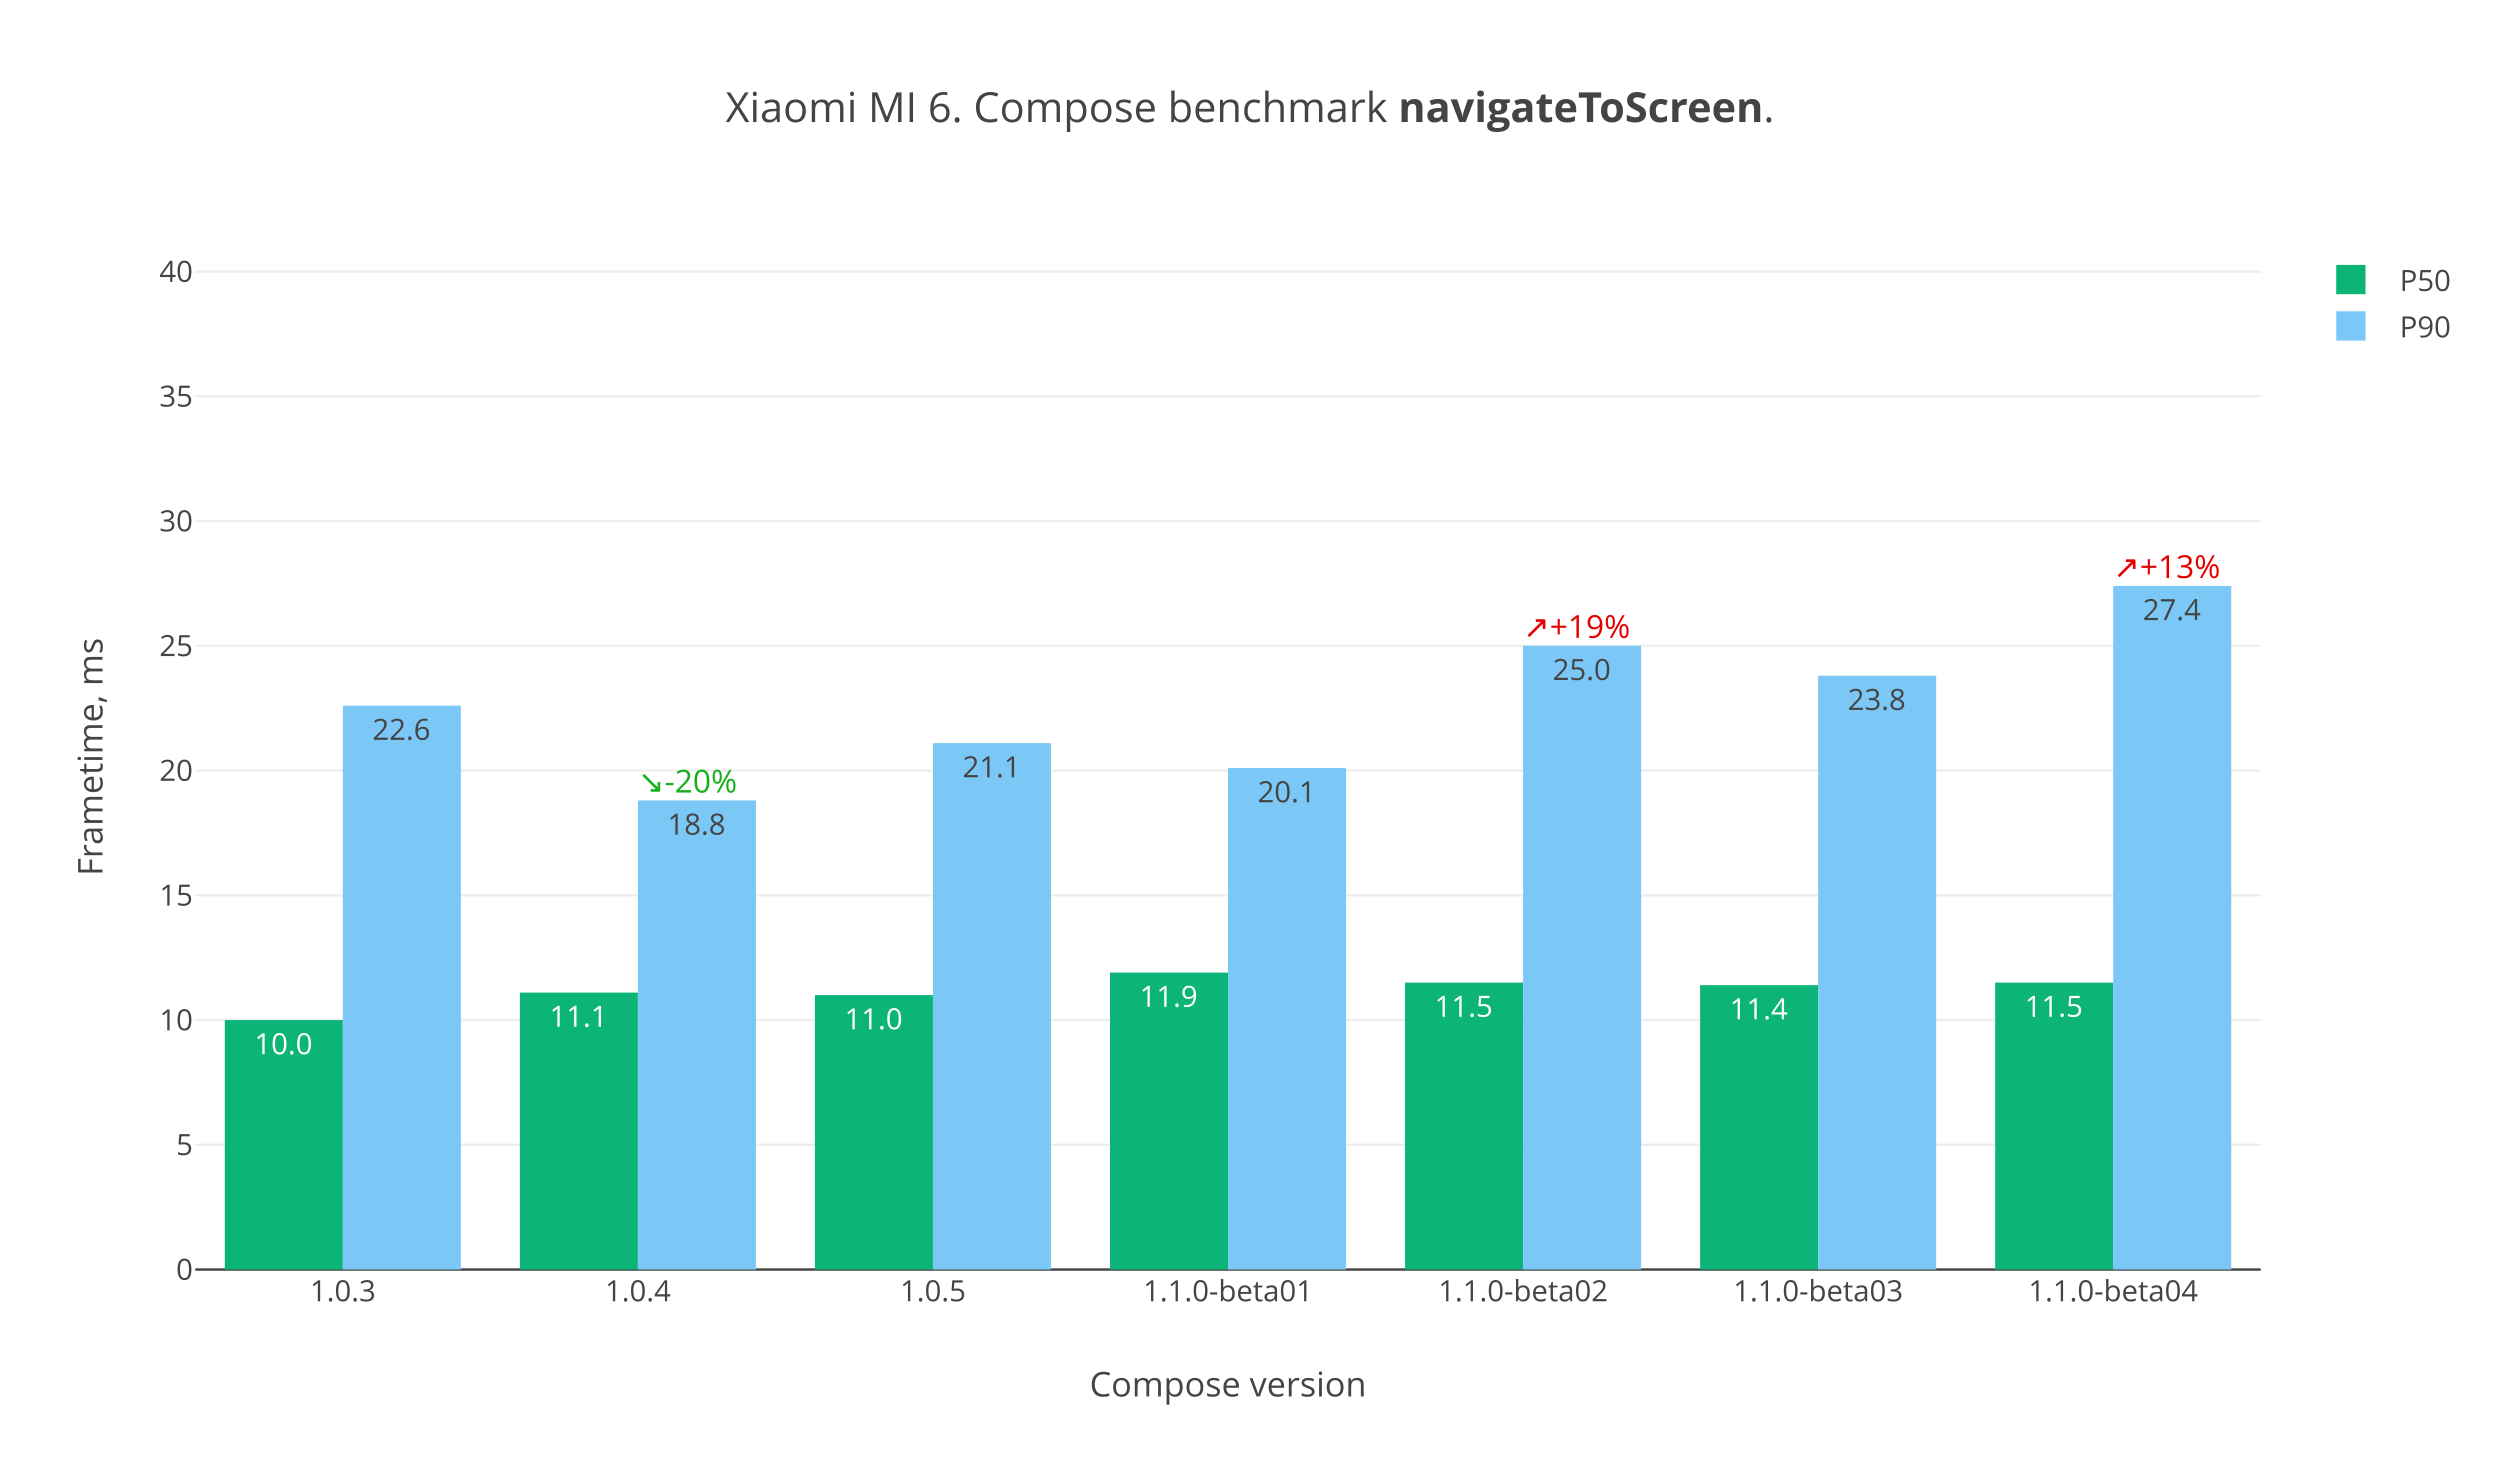
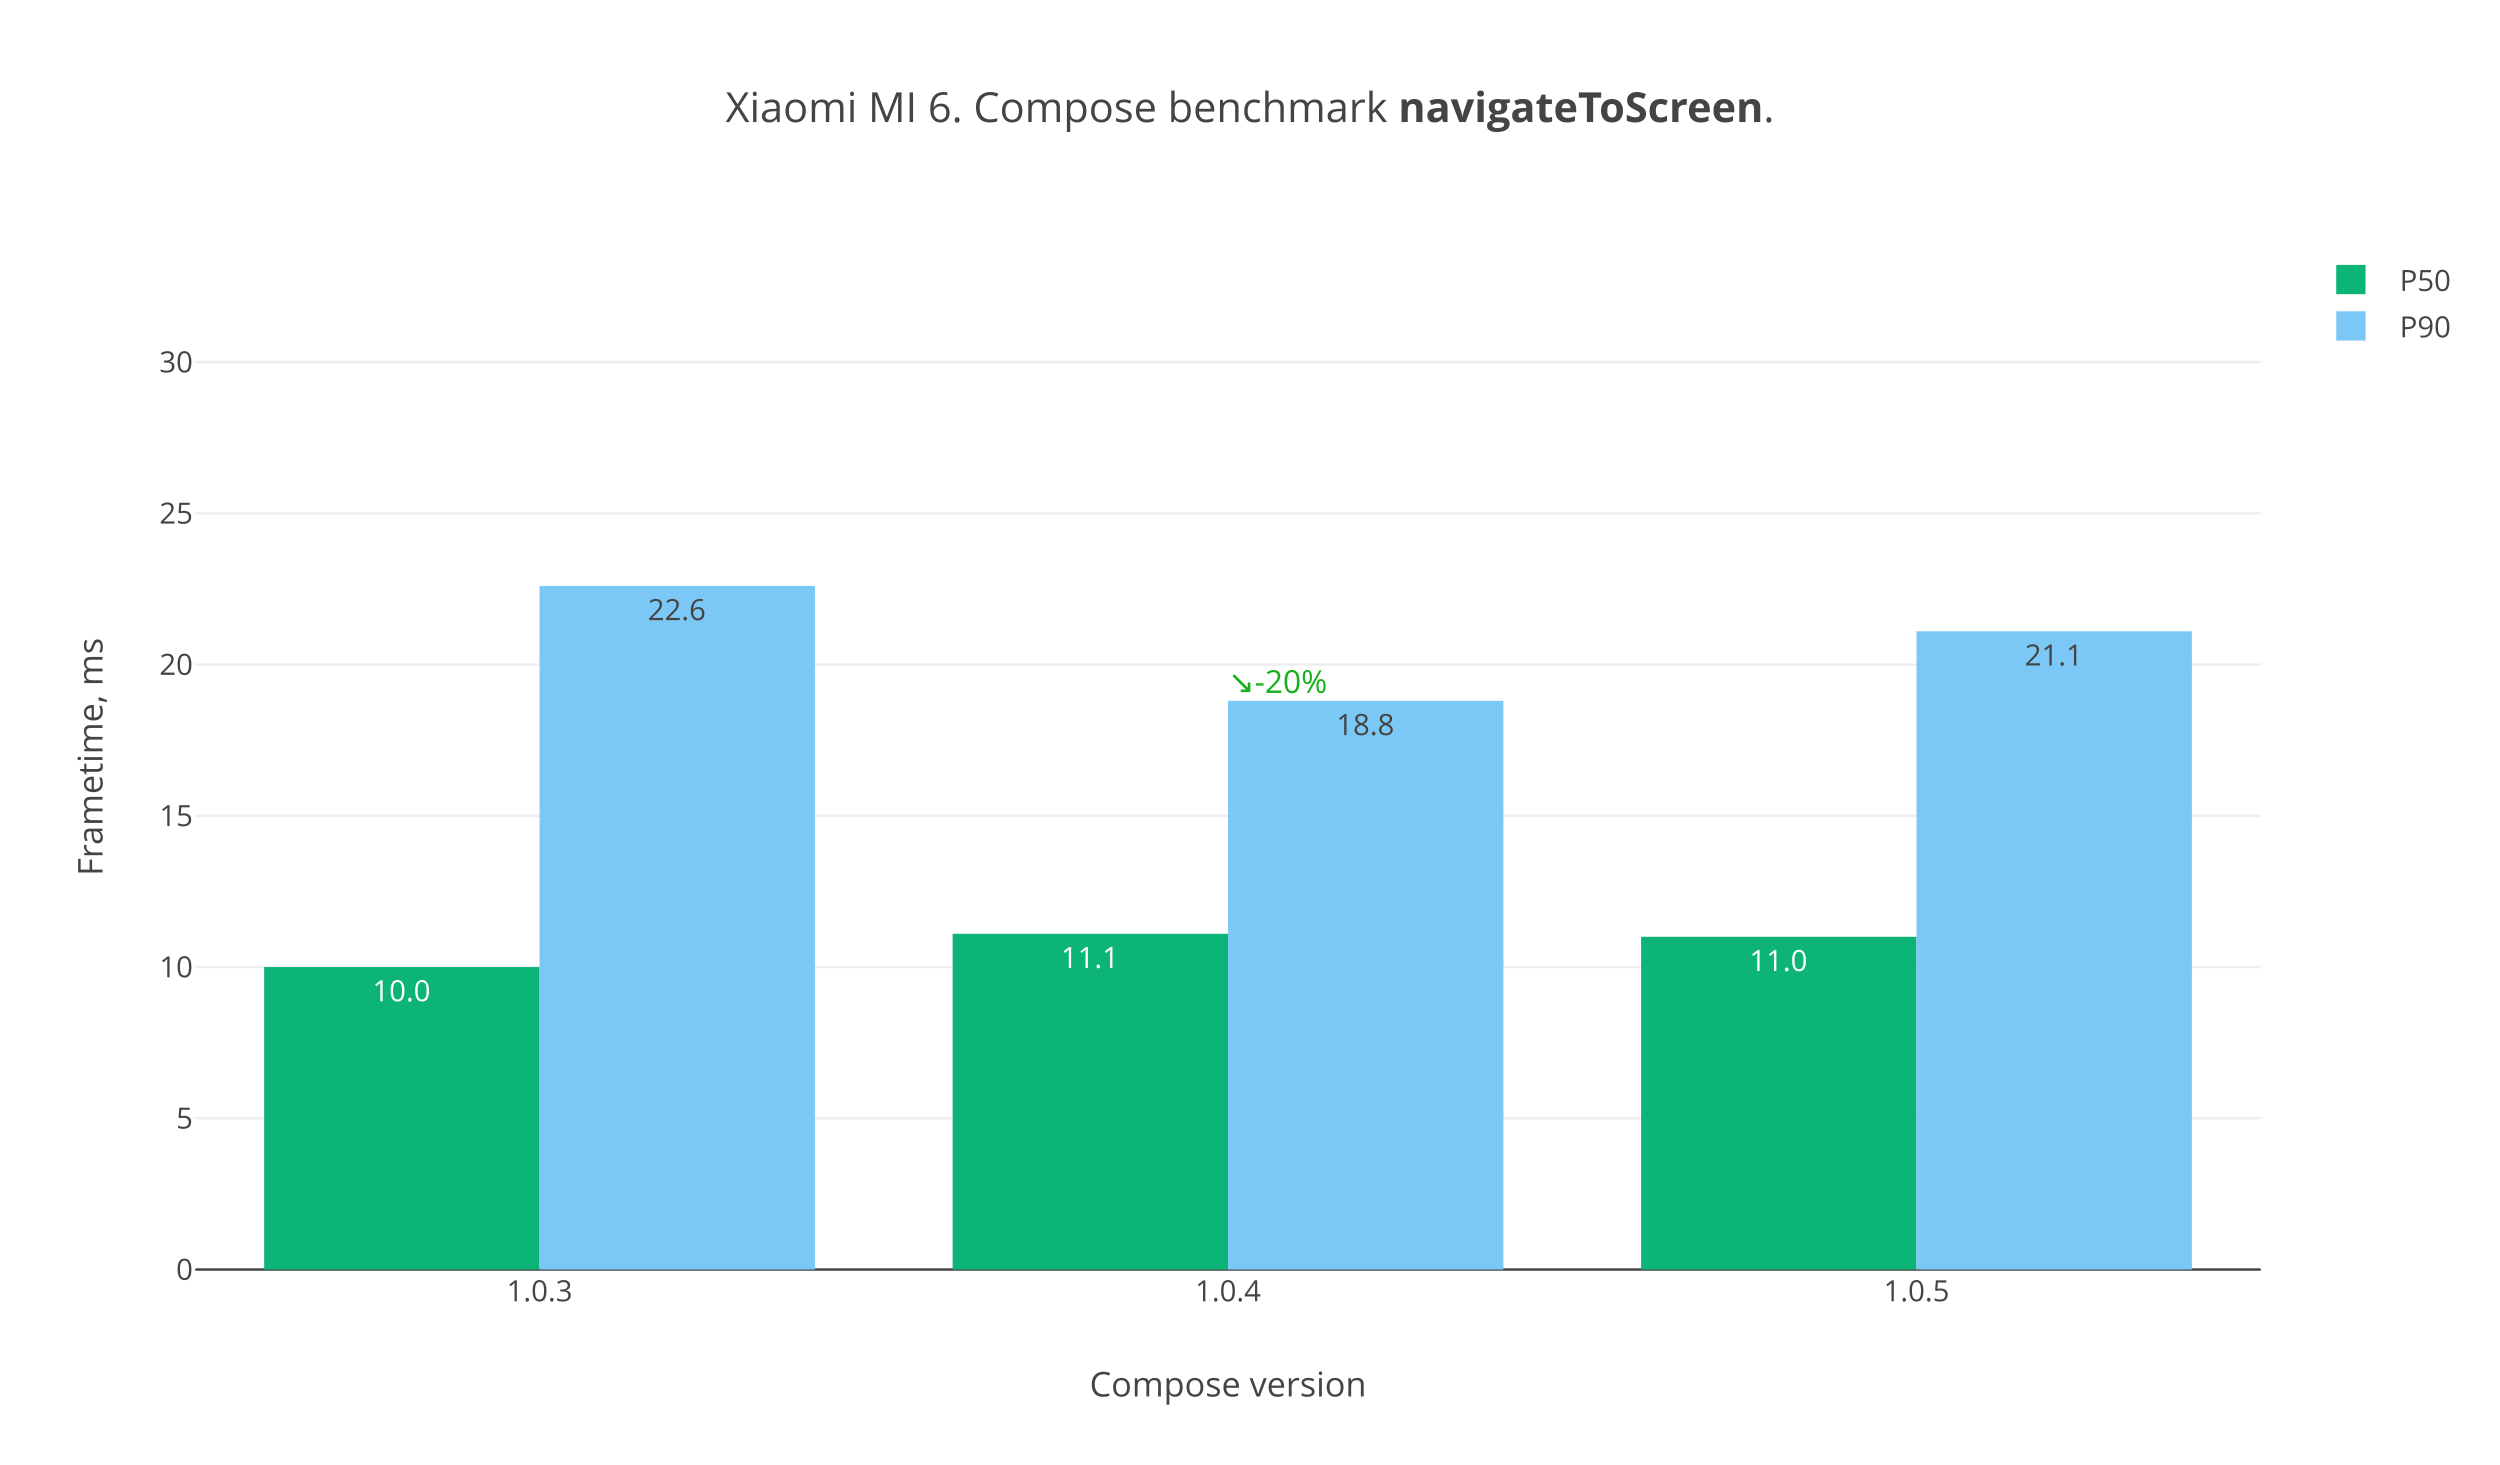
<svg xmlns="http://www.w3.org/2000/svg" class="main-svg" width="1024" height="600" style="" viewBox="0 0 1024 600">
  <rect x="0" y="0" width="1024" height="600" style="fill: rgb(255, 255, 255); fill-opacity: 1;" />
-   <defs id="defs-f80e16">
+   <defs id="defs-d97eff">
    <g class="clips">
-       <clipPath id="clipf80e16xyplot" class="plotclip">
+       <clipPath id="clipd97effxyplot" class="plotclip">
        <rect width="846" height="420" />
      </clipPath>
-       <clipPath class="axesclip" id="clipf80e16x">
+       <clipPath class="axesclip" id="clipd97effx">
        <rect x="80" y="0" width="846" height="600" />
      </clipPath>
-       <clipPath class="axesclip" id="clipf80e16y">
+       <clipPath class="axesclip" id="clipd97effy">
        <rect x="0" y="100" width="1024" height="420" />
      </clipPath>
-       <clipPath class="axesclip" id="clipf80e16xy">
+       <clipPath class="axesclip" id="clipd97effxy">
        <rect x="80" y="100" width="846" height="420" />
      </clipPath>
    </g>
    <g class="gradients" />
  </defs>
  <g class="bglayer" />
  <g class="layer-below">
    <g class="imagelayer" />
    <g class="shapelayer" />
  </g>
  <g class="cartesianlayer">
    <g class="subplot xy">
      <g class="layer-subplot">
        <g class="shapelayer" />
        <g class="imagelayer" />
      </g>
      <g class="gridlayer">
        <g class="x" />
        <g class="y">
-           <path class="ygrid crisp" transform="translate(0,468.91)" d="M80,0h846" style="stroke: rgb(238, 238, 238); stroke-opacity: 1; stroke-width: 1px;" />
-           <path class="ygrid crisp" transform="translate(0,417.81)" d="M80,0h846" style="stroke: rgb(238, 238, 238); stroke-opacity: 1; stroke-width: 1px;" />
-           <path class="ygrid crisp" transform="translate(0,366.72)" d="M80,0h846" style="stroke: rgb(238, 238, 238); stroke-opacity: 1; stroke-width: 1px;" />
-           <path class="ygrid crisp" transform="translate(0,315.62)" d="M80,0h846" style="stroke: rgb(238, 238, 238); stroke-opacity: 1; stroke-width: 1px;" />
-           <path class="ygrid crisp" transform="translate(0,264.53)" d="M80,0h846" style="stroke: rgb(238, 238, 238); stroke-opacity: 1; stroke-width: 1px;" />
-           <path class="ygrid crisp" transform="translate(0,213.43)" d="M80,0h846" style="stroke: rgb(238, 238, 238); stroke-opacity: 1; stroke-width: 1px;" />
-           <path class="ygrid crisp" transform="translate(0,162.34)" d="M80,0h846" style="stroke: rgb(238, 238, 238); stroke-opacity: 1; stroke-width: 1px;" />
-           <path class="ygrid crisp" transform="translate(0,111.24)" d="M80,0h846" style="stroke: rgb(238, 238, 238); stroke-opacity: 1; stroke-width: 1px;" />
+           <path class="ygrid crisp" transform="translate(0,458.05)" d="M80,0h846" style="stroke: rgb(238, 238, 238); stroke-opacity: 1; stroke-width: 1px;" />
+           <path class="ygrid crisp" transform="translate(0,396.11)" d="M80,0h846" style="stroke: rgb(238, 238, 238); stroke-opacity: 1; stroke-width: 1px;" />
+           <path class="ygrid crisp" transform="translate(0,334.16)" d="M80,0h846" style="stroke: rgb(238, 238, 238); stroke-opacity: 1; stroke-width: 1px;" />
+           <path class="ygrid crisp" transform="translate(0,272.21)" d="M80,0h846" style="stroke: rgb(238, 238, 238); stroke-opacity: 1; stroke-width: 1px;" />
+           <path class="ygrid crisp" transform="translate(0,210.27)" d="M80,0h846" style="stroke: rgb(238, 238, 238); stroke-opacity: 1; stroke-width: 1px;" />
+           <path class="ygrid crisp" transform="translate(0,148.32)" d="M80,0h846" style="stroke: rgb(238, 238, 238); stroke-opacity: 1; stroke-width: 1px;" />
        </g>
      </g>
      <g class="zerolinelayer">
        <path class="yzl zl crisp" transform="translate(0,520)" d="M80,0h846" style="stroke: rgb(68, 68, 68); stroke-opacity: 1; stroke-width: 1px;" />
      </g>
      <path class="xlines-below" />
      <path class="ylines-below" />
      <g class="overlines-below" />
      <g class="xaxislayer-below" />
      <g class="yaxislayer-below" />
      <g class="overaxes-below" />
-       <g class="plot" transform="translate(80,100)" clip-path="url('#clipf80e16xyplot')">
+       <g class="plot" transform="translate(80,100)" clip-path="url('#clipd97effxyplot')">
        <g class="barlayer mlayer">
          <g class="trace bars" style="opacity: 1;">
            <g class="points">
              <g class="point">
-                 <path d="M12.09,420V317.81H60.43V420Z" style="vector-effect: non-scaling-stroke; opacity: 1; stroke-width: 0px; fill: rgb(12, 181, 119); fill-opacity: 1;" />
-                 <text class="bartext bartext-inside" text-anchor="middle" data-notex="1" x="0" y="0" style="font-family: 'Open Sans', verdana, arial, sans-serif; font-size: 12px; fill: rgb(255, 255, 255); fill-opacity: 1; white-space: pre;" transform="translate(36.09594,331.81)">10.0</text>
-               </g>
-               <g class="point">
-                 <path d="M132.94,420V306.57H181.29V420Z" style="vector-effect: non-scaling-stroke; opacity: 1; stroke-width: 0px; fill: rgb(12, 181, 119); fill-opacity: 1;" />
-                 <text class="bartext bartext-inside" text-anchor="middle" data-notex="1" x="0" y="0" style="font-family: 'Open Sans', verdana, arial, sans-serif; font-size: 12px; fill: rgb(255, 255, 255); fill-opacity: 1; white-space: pre;" transform="translate(156.9509,320.57)">11.1</text>
-               </g>
-               <g class="point">
-                 <path d="M253.8,420V307.59H302.14V420Z" style="vector-effect: non-scaling-stroke; opacity: 1; stroke-width: 0px; fill: rgb(12, 181, 119); fill-opacity: 1;" />
-                 <text class="bartext bartext-inside" text-anchor="middle" data-notex="1" x="0" y="0" style="font-family: 'Open Sans', verdana, arial, sans-serif; font-size: 12px; fill: rgb(255, 255, 255); fill-opacity: 1; white-space: pre;" transform="translate(277.8059,321.59)">11.0</text>
-               </g>
-               <g class="point">
-                 <path d="M374.66,420V298.39H423V420Z" style="vector-effect: non-scaling-stroke; opacity: 1; stroke-width: 0px; fill: rgb(12, 181, 119); fill-opacity: 1;" />
-                 <text class="bartext bartext-inside" text-anchor="middle" data-notex="1" x="0" y="0" style="font-family: 'Open Sans', verdana, arial, sans-serif; font-size: 12px; fill: rgb(255, 255, 255); fill-opacity: 1; white-space: pre;" transform="translate(398.6659,312.39)">11.9</text>
-               </g>
-               <g class="point">
-                 <path d="M495.51,420V302.48H543.86V420Z" style="vector-effect: non-scaling-stroke; opacity: 1; stroke-width: 0px; fill: rgb(12, 181, 119); fill-opacity: 1;" />
-                 <text class="bartext bartext-inside" text-anchor="middle" data-notex="1" x="0" y="0" style="font-family: 'Open Sans', verdana, arial, sans-serif; font-size: 12px; fill: rgb(255, 255, 255); fill-opacity: 1; white-space: pre;" transform="translate(519.5209,316.48)">11.5</text>
-               </g>
-               <g class="point">
-                 <path d="M616.37,420V303.5H664.71V420Z" style="vector-effect: non-scaling-stroke; opacity: 1; stroke-width: 0px; fill: rgb(12, 181, 119); fill-opacity: 1;" />
-                 <text class="bartext bartext-inside" text-anchor="middle" data-notex="1" x="0" y="0" style="font-family: 'Open Sans', verdana, arial, sans-serif; font-size: 12px; fill: rgb(255, 255, 255); fill-opacity: 1; white-space: pre;" transform="translate(640.3759,317.5)">11.4</text>
-               </g>
-               <g class="point">
-                 <path d="M737.23,420V302.48H785.57V420Z" style="vector-effect: non-scaling-stroke; opacity: 1; stroke-width: 0px; fill: rgb(12, 181, 119); fill-opacity: 1;" />
-                 <text class="bartext bartext-inside" text-anchor="middle" data-notex="1" x="0" y="0" style="font-family: 'Open Sans', verdana, arial, sans-serif; font-size: 12px; fill: rgb(255, 255, 255); fill-opacity: 1; white-space: pre;" transform="translate(761.2359,316.48)">11.5</text>
+                 <path d="M28.2,420V296.11H141V420Z" style="vector-effect: non-scaling-stroke; opacity: 1; stroke-width: 0px; fill: rgb(12, 181, 119); fill-opacity: 1;" />
+                 <text class="bartext bartext-inside" text-anchor="middle" data-notex="1" x="0" y="0" style="font-family: 'Open Sans', verdana, arial, sans-serif; font-size: 12px; fill: rgb(255, 255, 255); fill-opacity: 1; white-space: pre;" transform="translate(84.43594,310.11)">10.0</text>
+               </g>
+               <g class="point">
+                 <path d="M310.2,420V282.48H423V420Z" style="vector-effect: non-scaling-stroke; opacity: 1; stroke-width: 0px; fill: rgb(12, 181, 119); fill-opacity: 1;" />
+                 <text class="bartext bartext-inside" text-anchor="middle" data-notex="1" x="0" y="0" style="font-family: 'Open Sans', verdana, arial, sans-serif; font-size: 12px; fill: rgb(255, 255, 255); fill-opacity: 1; white-space: pre;" transform="translate(366.4359,296.48)">11.1</text>
+               </g>
+               <g class="point">
+                 <path d="M592.2,420V283.72H705V420Z" style="vector-effect: non-scaling-stroke; opacity: 1; stroke-width: 0px; fill: rgb(12, 181, 119); fill-opacity: 1;" />
+                 <text class="bartext bartext-inside" text-anchor="middle" data-notex="1" x="0" y="0" style="font-family: 'Open Sans', verdana, arial, sans-serif; font-size: 12px; fill: rgb(255, 255, 255); fill-opacity: 1; white-space: pre;" transform="translate(648.4359,297.72)">11.0</text>
              </g>
            </g>
          </g>
          <g class="trace bars" style="opacity: 1;">
            <g class="points">
              <g class="point">
-                 <path d="M60.43,420V189.05H108.77V420Z" style="vector-effect: non-scaling-stroke; opacity: 1; stroke-width: 0px; fill: rgb(123, 200, 246); fill-opacity: 1;" />
-                 <text class="bartext bartext-inside" text-anchor="middle" data-notex="1" x="0" y="0" style="font-family: 'Open Sans', verdana, arial, sans-serif; font-size: 12px; fill: rgb(68, 68, 68); fill-opacity: 1; white-space: pre;" transform="translate(84.43594,203.05)">22.6</text>
-               </g>
-               <g class="point">
-                 <path d="M181.29,420V227.88H229.63V420Z" style="vector-effect: non-scaling-stroke; opacity: 1; stroke-width: 0px; fill: rgb(123, 200, 246); fill-opacity: 1;" />
-                 <text class="bartext bartext-inside" text-anchor="middle" data-notex="1" x="0" y="0" style="font-family: 'Open Sans', verdana, arial, sans-serif; font-size: 12px; fill: rgb(68, 68, 68); fill-opacity: 1; white-space: pre;" transform="translate(205.2959,241.88)">18.8</text>
-               </g>
-               <g class="point">
-                 <path d="M302.14,420V204.38H350.49V420Z" style="vector-effect: non-scaling-stroke; opacity: 1; stroke-width: 0px; fill: rgb(123, 200, 246); fill-opacity: 1;" />
-                 <text class="bartext bartext-inside" text-anchor="middle" data-notex="1" x="0" y="0" style="font-family: 'Open Sans', verdana, arial, sans-serif; font-size: 12px; fill: rgb(68, 68, 68); fill-opacity: 1; white-space: pre;" transform="translate(326.1509,218.38)">21.1</text>
-               </g>
-               <g class="point">
-                 <path d="M423,420V214.6H471.34V420Z" style="vector-effect: non-scaling-stroke; opacity: 1; stroke-width: 0px; fill: rgb(123, 200, 246); fill-opacity: 1;" />
-                 <text class="bartext bartext-inside" text-anchor="middle" data-notex="1" x="0" y="0" style="font-family: 'Open Sans', verdana, arial, sans-serif; font-size: 12px; fill: rgb(68, 68, 68); fill-opacity: 1; white-space: pre;" transform="translate(447.0059,228.6)">20.1</text>
-               </g>
-               <g class="point">
-                 <path d="M543.86,420V164.53H592.2V420Z" style="vector-effect: non-scaling-stroke; opacity: 1; stroke-width: 0px; fill: rgb(123, 200, 246); fill-opacity: 1;" />
-                 <text class="bartext bartext-inside" text-anchor="middle" data-notex="1" x="0" y="0" style="font-family: 'Open Sans', verdana, arial, sans-serif; font-size: 12px; fill: rgb(68, 68, 68); fill-opacity: 1; white-space: pre;" transform="translate(567.8659,178.53)">25.0</text>
-               </g>
-               <g class="point">
-                 <path d="M664.71,420V176.79H713.06V420Z" style="vector-effect: non-scaling-stroke; opacity: 1; stroke-width: 0px; fill: rgb(123, 200, 246); fill-opacity: 1;" />
-                 <text class="bartext bartext-inside" text-anchor="middle" data-notex="1" x="0" y="0" style="font-family: 'Open Sans', verdana, arial, sans-serif; font-size: 12px; fill: rgb(68, 68, 68); fill-opacity: 1; white-space: pre;" transform="translate(688.7209,190.79)">23.8</text>
-               </g>
-               <g class="point">
-                 <path d="M785.57,420V140H833.91V420Z" style="vector-effect: non-scaling-stroke; opacity: 1; stroke-width: 0px; fill: rgb(123, 200, 246); fill-opacity: 1;" />
-                 <text class="bartext bartext-inside" text-anchor="middle" data-notex="1" x="0" y="0" style="font-family: 'Open Sans', verdana, arial, sans-serif; font-size: 12px; fill: rgb(68, 68, 68); fill-opacity: 1; white-space: pre;" transform="translate(809.5759,154)">27.4</text>
+                 <path d="M141,420V140H253.8V420Z" style="vector-effect: non-scaling-stroke; opacity: 1; stroke-width: 0px; fill: rgb(123, 200, 246); fill-opacity: 1;" />
+                 <text class="bartext bartext-inside" text-anchor="middle" data-notex="1" x="0" y="0" style="font-family: 'Open Sans', verdana, arial, sans-serif; font-size: 12px; fill: rgb(68, 68, 68); fill-opacity: 1; white-space: pre;" transform="translate(197.2359,154)">22.6</text>
+               </g>
+               <g class="point">
+                 <path d="M423,420V187.08H535.8V420Z" style="vector-effect: non-scaling-stroke; opacity: 1; stroke-width: 0px; fill: rgb(123, 200, 246); fill-opacity: 1;" />
+                 <text class="bartext bartext-inside" text-anchor="middle" data-notex="1" x="0" y="0" style="font-family: 'Open Sans', verdana, arial, sans-serif; font-size: 12px; fill: rgb(68, 68, 68); fill-opacity: 1; white-space: pre;" transform="translate(479.2359,201.08)">18.8</text>
+               </g>
+               <g class="point">
+                 <path d="M705,420V158.58H817.8V420Z" style="vector-effect: non-scaling-stroke; opacity: 1; stroke-width: 0px; fill: rgb(123, 200, 246); fill-opacity: 1;" />
+                 <text class="bartext bartext-inside" text-anchor="middle" data-notex="1" x="0" y="0" style="font-family: 'Open Sans', verdana, arial, sans-serif; font-size: 12px; fill: rgb(68, 68, 68); fill-opacity: 1; white-space: pre;" transform="translate(761.2359,172.58)">21.1</text>
              </g>
            </g>
          </g>
        </g>
        <g class="scatterlayer mlayer">
-           <g class="trace scatter trace70b0ed" style="stroke-miterlimit: 2; opacity: 1;">
+           <g class="trace scatter trace380ff2" style="stroke-miterlimit: 2; opacity: 1;">
            <g class="fills" />
            <g class="errorbars" />
            <g class="lines" />
            <g class="points" />
            <g class="text">
              <g class="textpoint" />
              <g class="textpoint" />
              <g class="textpoint" />
-               <g class="textpoint" />
-               <g class="textpoint" />
-               <g class="textpoint" />
-               <g class="textpoint" />
-             </g>
-           </g>
-           <g class="trace scatter tracef9d1a4" style="stroke-miterlimit: 2; opacity: 1;">
+             </g>
+           </g>
+           <g class="trace scatter trace4fcd0c" style="stroke-miterlimit: 2; opacity: 1;">
            <g class="fills" />
            <g class="errorbars" />
            <g class="lines" />
            <g class="points" />
            <g class="text">
              <g class="textpoint" />
              <g class="textpoint" transform="translate(0,-3.25)">
-                 <text x="181.29" y="227.88" text-anchor="start" style="font-family: 'Open Sans', verdana, arial, sans-serif; font-size: 13px; fill: rgb(21, 176, 26); fill-opacity: 1; white-space: pre;">↘-20%</text>
-               </g>
-               <g class="textpoint" />
-               <g class="textpoint" />
-               <g class="textpoint" transform="translate(0,-3.25)">
-                 <text x="543.86" y="164.53" text-anchor="start" style="font-family: 'Open Sans', verdana, arial, sans-serif; font-size: 13px; fill: rgb(229, 0, 0); fill-opacity: 1; white-space: pre;">↗+19%</text>
-               </g>
-               <g class="textpoint" />
-               <g class="textpoint" transform="translate(0,-3.25)">
-                 <text x="785.57" y="140" text-anchor="start" style="font-family: 'Open Sans', verdana, arial, sans-serif; font-size: 13px; fill: rgb(229, 0, 0); fill-opacity: 1; white-space: pre;">↗+13%</text>
-               </g>
+                 <text x="423" y="187.08" text-anchor="start" style="font-family: 'Open Sans', verdana, arial, sans-serif; font-size: 13px; fill: rgb(21, 176, 26); fill-opacity: 1; white-space: pre;">↘-20%</text>
+               </g>
+               <g class="textpoint" />
            </g>
          </g>
        </g>
      </g>
      <g class="overplot" />
      <path class="xlines-above crisp" style="fill: none;" d="M0,0" />
      <path class="ylines-above crisp" style="fill: none;" d="M0,0" />
      <g class="overlines-above" />
      <g class="xaxislayer-above">
        <g class="xtick">
-           <text text-anchor="middle" x="0" y="533" transform="translate(140.43,0)" style="font-family: 'Open Sans', verdana, arial, sans-serif; font-size: 12px; fill: rgb(68, 68, 68); fill-opacity: 1; white-space: pre;">1.0.3</text>
+           <text text-anchor="middle" x="0" y="533" transform="translate(221,0)" style="font-family: 'Open Sans', verdana, arial, sans-serif; font-size: 12px; fill: rgb(68, 68, 68); fill-opacity: 1; white-space: pre;">1.0.3</text>
        </g>
        <g class="xtick">
-           <text text-anchor="middle" x="0" y="533" transform="translate(261.29,0)" style="font-family: 'Open Sans', verdana, arial, sans-serif; font-size: 12px; fill: rgb(68, 68, 68); fill-opacity: 1; white-space: pre;">1.0.4</text>
+           <text text-anchor="middle" x="0" y="533" transform="translate(503,0)" style="font-family: 'Open Sans', verdana, arial, sans-serif; font-size: 12px; fill: rgb(68, 68, 68); fill-opacity: 1; white-space: pre;">1.0.4</text>
        </g>
        <g class="xtick">
-           <text text-anchor="middle" x="0" y="533" transform="translate(382.14,0)" style="font-family: 'Open Sans', verdana, arial, sans-serif; font-size: 12px; fill: rgb(68, 68, 68); fill-opacity: 1; white-space: pre;">1.0.5</text>
-         </g>
-         <g class="xtick">
-           <text text-anchor="middle" x="0" y="533" transform="translate(503,0)" style="font-family: 'Open Sans', verdana, arial, sans-serif; font-size: 12px; fill: rgb(68, 68, 68); fill-opacity: 1; white-space: pre;">1.1.0-beta01</text>
-         </g>
-         <g class="xtick">
-           <text text-anchor="middle" x="0" y="533" transform="translate(623.86,0)" style="font-family: 'Open Sans', verdana, arial, sans-serif; font-size: 12px; fill: rgb(68, 68, 68); fill-opacity: 1; white-space: pre;">1.1.0-beta02</text>
-         </g>
-         <g class="xtick">
-           <text text-anchor="middle" x="0" y="533" transform="translate(744.71,0)" style="font-family: 'Open Sans', verdana, arial, sans-serif; font-size: 12px; fill: rgb(68, 68, 68); fill-opacity: 1; white-space: pre;">1.1.0-beta03</text>
-         </g>
-         <g class="xtick">
-           <text text-anchor="middle" x="0" y="533" transform="translate(865.57,0)" style="font-family: 'Open Sans', verdana, arial, sans-serif; font-size: 12px; fill: rgb(68, 68, 68); fill-opacity: 1; white-space: pre;">1.1.0-beta04</text>
+           <text text-anchor="middle" x="0" y="533" transform="translate(785,0)" style="font-family: 'Open Sans', verdana, arial, sans-serif; font-size: 12px; fill: rgb(68, 68, 68); fill-opacity: 1; white-space: pre;">1.0.5</text>
        </g>
      </g>
      <g class="yaxislayer-above">
        <g class="ytick">
          <text text-anchor="end" x="79" y="4.2" transform="translate(0,520)" style="font-family: 'Open Sans', verdana, arial, sans-serif; font-size: 12px; fill: rgb(68, 68, 68); fill-opacity: 1; white-space: pre;">0</text>
        </g>
        <g class="ytick">
-           <text text-anchor="end" x="79" y="4.2" transform="translate(0,468.91)" style="font-family: 'Open Sans', verdana, arial, sans-serif; font-size: 12px; fill: rgb(68, 68, 68); fill-opacity: 1; white-space: pre;">5</text>
-         </g>
-         <g class="ytick">
-           <text text-anchor="end" x="79" y="4.2" transform="translate(0,417.81)" style="font-family: 'Open Sans', verdana, arial, sans-serif; font-size: 12px; fill: rgb(68, 68, 68); fill-opacity: 1; white-space: pre;">10</text>
-         </g>
-         <g class="ytick">
-           <text text-anchor="end" x="79" y="4.2" transform="translate(0,366.72)" style="font-family: 'Open Sans', verdana, arial, sans-serif; font-size: 12px; fill: rgb(68, 68, 68); fill-opacity: 1; white-space: pre;">15</text>
-         </g>
-         <g class="ytick">
-           <text text-anchor="end" x="79" y="4.2" transform="translate(0,315.62)" style="font-family: 'Open Sans', verdana, arial, sans-serif; font-size: 12px; fill: rgb(68, 68, 68); fill-opacity: 1; white-space: pre;">20</text>
-         </g>
-         <g class="ytick">
-           <text text-anchor="end" x="79" y="4.2" transform="translate(0,264.53)" style="font-family: 'Open Sans', verdana, arial, sans-serif; font-size: 12px; fill: rgb(68, 68, 68); fill-opacity: 1; white-space: pre;">25</text>
-         </g>
-         <g class="ytick">
-           <text text-anchor="end" x="79" y="4.2" transform="translate(0,213.43)" style="font-family: 'Open Sans', verdana, arial, sans-serif; font-size: 12px; fill: rgb(68, 68, 68); fill-opacity: 1; white-space: pre;">30</text>
-         </g>
-         <g class="ytick">
-           <text text-anchor="end" x="79" y="4.2" transform="translate(0,162.34)" style="font-family: 'Open Sans', verdana, arial, sans-serif; font-size: 12px; fill: rgb(68, 68, 68); fill-opacity: 1; white-space: pre;">35</text>
-         </g>
-         <g class="ytick">
-           <text text-anchor="end" x="79" y="4.2" transform="translate(0,111.24)" style="font-family: 'Open Sans', verdana, arial, sans-serif; font-size: 12px; fill: rgb(68, 68, 68); fill-opacity: 1; white-space: pre;">40</text>
+           <text text-anchor="end" x="79" y="4.2" transform="translate(0,458.05)" style="font-family: 'Open Sans', verdana, arial, sans-serif; font-size: 12px; fill: rgb(68, 68, 68); fill-opacity: 1; white-space: pre;">5</text>
+         </g>
+         <g class="ytick">
+           <text text-anchor="end" x="79" y="4.2" transform="translate(0,396.11)" style="font-family: 'Open Sans', verdana, arial, sans-serif; font-size: 12px; fill: rgb(68, 68, 68); fill-opacity: 1; white-space: pre;">10</text>
+         </g>
+         <g class="ytick">
+           <text text-anchor="end" x="79" y="4.2" transform="translate(0,334.16)" style="font-family: 'Open Sans', verdana, arial, sans-serif; font-size: 12px; fill: rgb(68, 68, 68); fill-opacity: 1; white-space: pre;">15</text>
+         </g>
+         <g class="ytick">
+           <text text-anchor="end" x="79" y="4.2" transform="translate(0,272.21)" style="font-family: 'Open Sans', verdana, arial, sans-serif; font-size: 12px; fill: rgb(68, 68, 68); fill-opacity: 1; white-space: pre;">20</text>
+         </g>
+         <g class="ytick">
+           <text text-anchor="end" x="79" y="4.2" transform="translate(0,210.27)" style="font-family: 'Open Sans', verdana, arial, sans-serif; font-size: 12px; fill: rgb(68, 68, 68); fill-opacity: 1; white-space: pre;">25</text>
+         </g>
+         <g class="ytick">
+           <text text-anchor="end" x="79" y="4.2" transform="translate(0,148.32)" style="font-family: 'Open Sans', verdana, arial, sans-serif; font-size: 12px; fill: rgb(68, 68, 68); fill-opacity: 1; white-space: pre;">30</text>
        </g>
      </g>
      <g class="overaxes-above" />
    </g>
  </g>
  <g class="polarlayer" />
  <g class="ternarylayer" />
  <g class="geolayer" />
  <g class="funnelarealayer" />
  <g class="pielayer" />
  <g class="treemaplayer" />
  <g class="sunburstlayer" />
  <g class="glimages" />
-   <defs id="topdefs-f80e16">
+   <defs id="topdefs-d97eff">
    <g class="clips" />
-     <clipPath id="legendf80e16">
+     <clipPath id="legendd97eff">
      <rect width="69" height="48" x="0" y="0" />
    </clipPath>
  </defs>
  <g class="layer-above">
    <g class="imagelayer" />
    <g class="shapelayer" />
  </g>
  <g class="infolayer">
    <g class="legend" pointer-events="all" transform="translate(942.92,100)">
      <rect class="bg" shape-rendering="crispEdges" style="stroke: rgb(68, 68, 68); stroke-opacity: 1; fill: rgb(255, 255, 255); fill-opacity: 1; stroke-width: 0px;" width="69" height="48" x="0" y="0" />
-       <g class="scrollbox" transform="" clip-path="url('#legendf80e16')">
+       <g class="scrollbox" transform="" clip-path="url('#legendd97eff')">
        <g class="groups">
          <g class="traces" style="opacity: 1;" transform="translate(0,14.5)">
            <text class="legendtext" text-anchor="start" x="40" y="4.68" style="font-family: 'Open Sans', verdana, arial, sans-serif; font-size: 12px; fill: rgb(68, 68, 68); fill-opacity: 1; white-space: pre;">P50</text>
            <g class="layers" style="opacity: 1;">
              <g class="legendfill" />
              <g class="legendlines" />
              <g class="legendsymbols">
                <g class="legendpoints">
                  <path class="legendundefined" d="M6,6H-6V-6H6Z" transform="translate(20,0)" style="stroke-width: 0px; fill: rgb(12, 181, 119); fill-opacity: 1;" />
                </g>
              </g>
            </g>
            <rect class="legendtoggle" x="0" y="-9.5" width="63.688" height="19" style="fill: rgb(0, 0, 0); fill-opacity: 0;" />
          </g>
          <g class="traces" style="opacity: 1;" transform="translate(0,33.5)">
            <text class="legendtext" text-anchor="start" x="40" y="4.68" style="font-family: 'Open Sans', verdana, arial, sans-serif; font-size: 12px; fill: rgb(68, 68, 68); fill-opacity: 1; white-space: pre;">P90</text>
            <g class="layers" style="opacity: 1;">
              <g class="legendfill" />
              <g class="legendlines" />
              <g class="legendsymbols">
                <g class="legendpoints">
                  <path class="legendundefined" d="M6,6H-6V-6H6Z" transform="translate(20,0)" style="stroke-width: 0px; fill: rgb(123, 200, 246); fill-opacity: 1;" />
                </g>
              </g>
            </g>
            <rect class="legendtoggle" x="0" y="-9.5" width="63.688" height="19" style="fill: rgb(0, 0, 0); fill-opacity: 0;" />
          </g>
        </g>
      </g>
      <rect class="scrollbar" rx="20" ry="3" width="0" height="0" style="fill: rgb(128, 139, 164); fill-opacity: 1;" x="0" y="0" />
    </g>
    <g class="g-gtitle">
      <text class="gtitle" x="512" y="50" text-anchor="middle" dy="0em" style="font-family: 'Open Sans', verdana, arial, sans-serif; font-size: 17px; fill: rgb(68, 68, 68); opacity: 1; font-weight: normal; white-space: pre;">Xiaomi MI 6. Compose benchmark <tspan style="font-weight:bold">navigateToScreen</tspan>.</text>
    </g>
    <g class="g-xtitle">
      <text class="xtitle" x="503" y="572" text-anchor="middle" style="font-family: 'Open Sans', verdana, arial, sans-serif; font-size: 14px; fill: rgb(68, 68, 68); opacity: 1; font-weight: normal; white-space: pre;">Compose version</text>
    </g>
    <g class="g-ytitle">
      <text class="ytitle" transform="rotate(-90,42,310)" x="42" y="310" text-anchor="middle" style="font-family: 'Open Sans', verdana, arial, sans-serif; font-size: 14px; fill: rgb(68, 68, 68); opacity: 1; font-weight: normal; white-space: pre;">Frametime, ms</text>
    </g>
  </g>
</svg>
